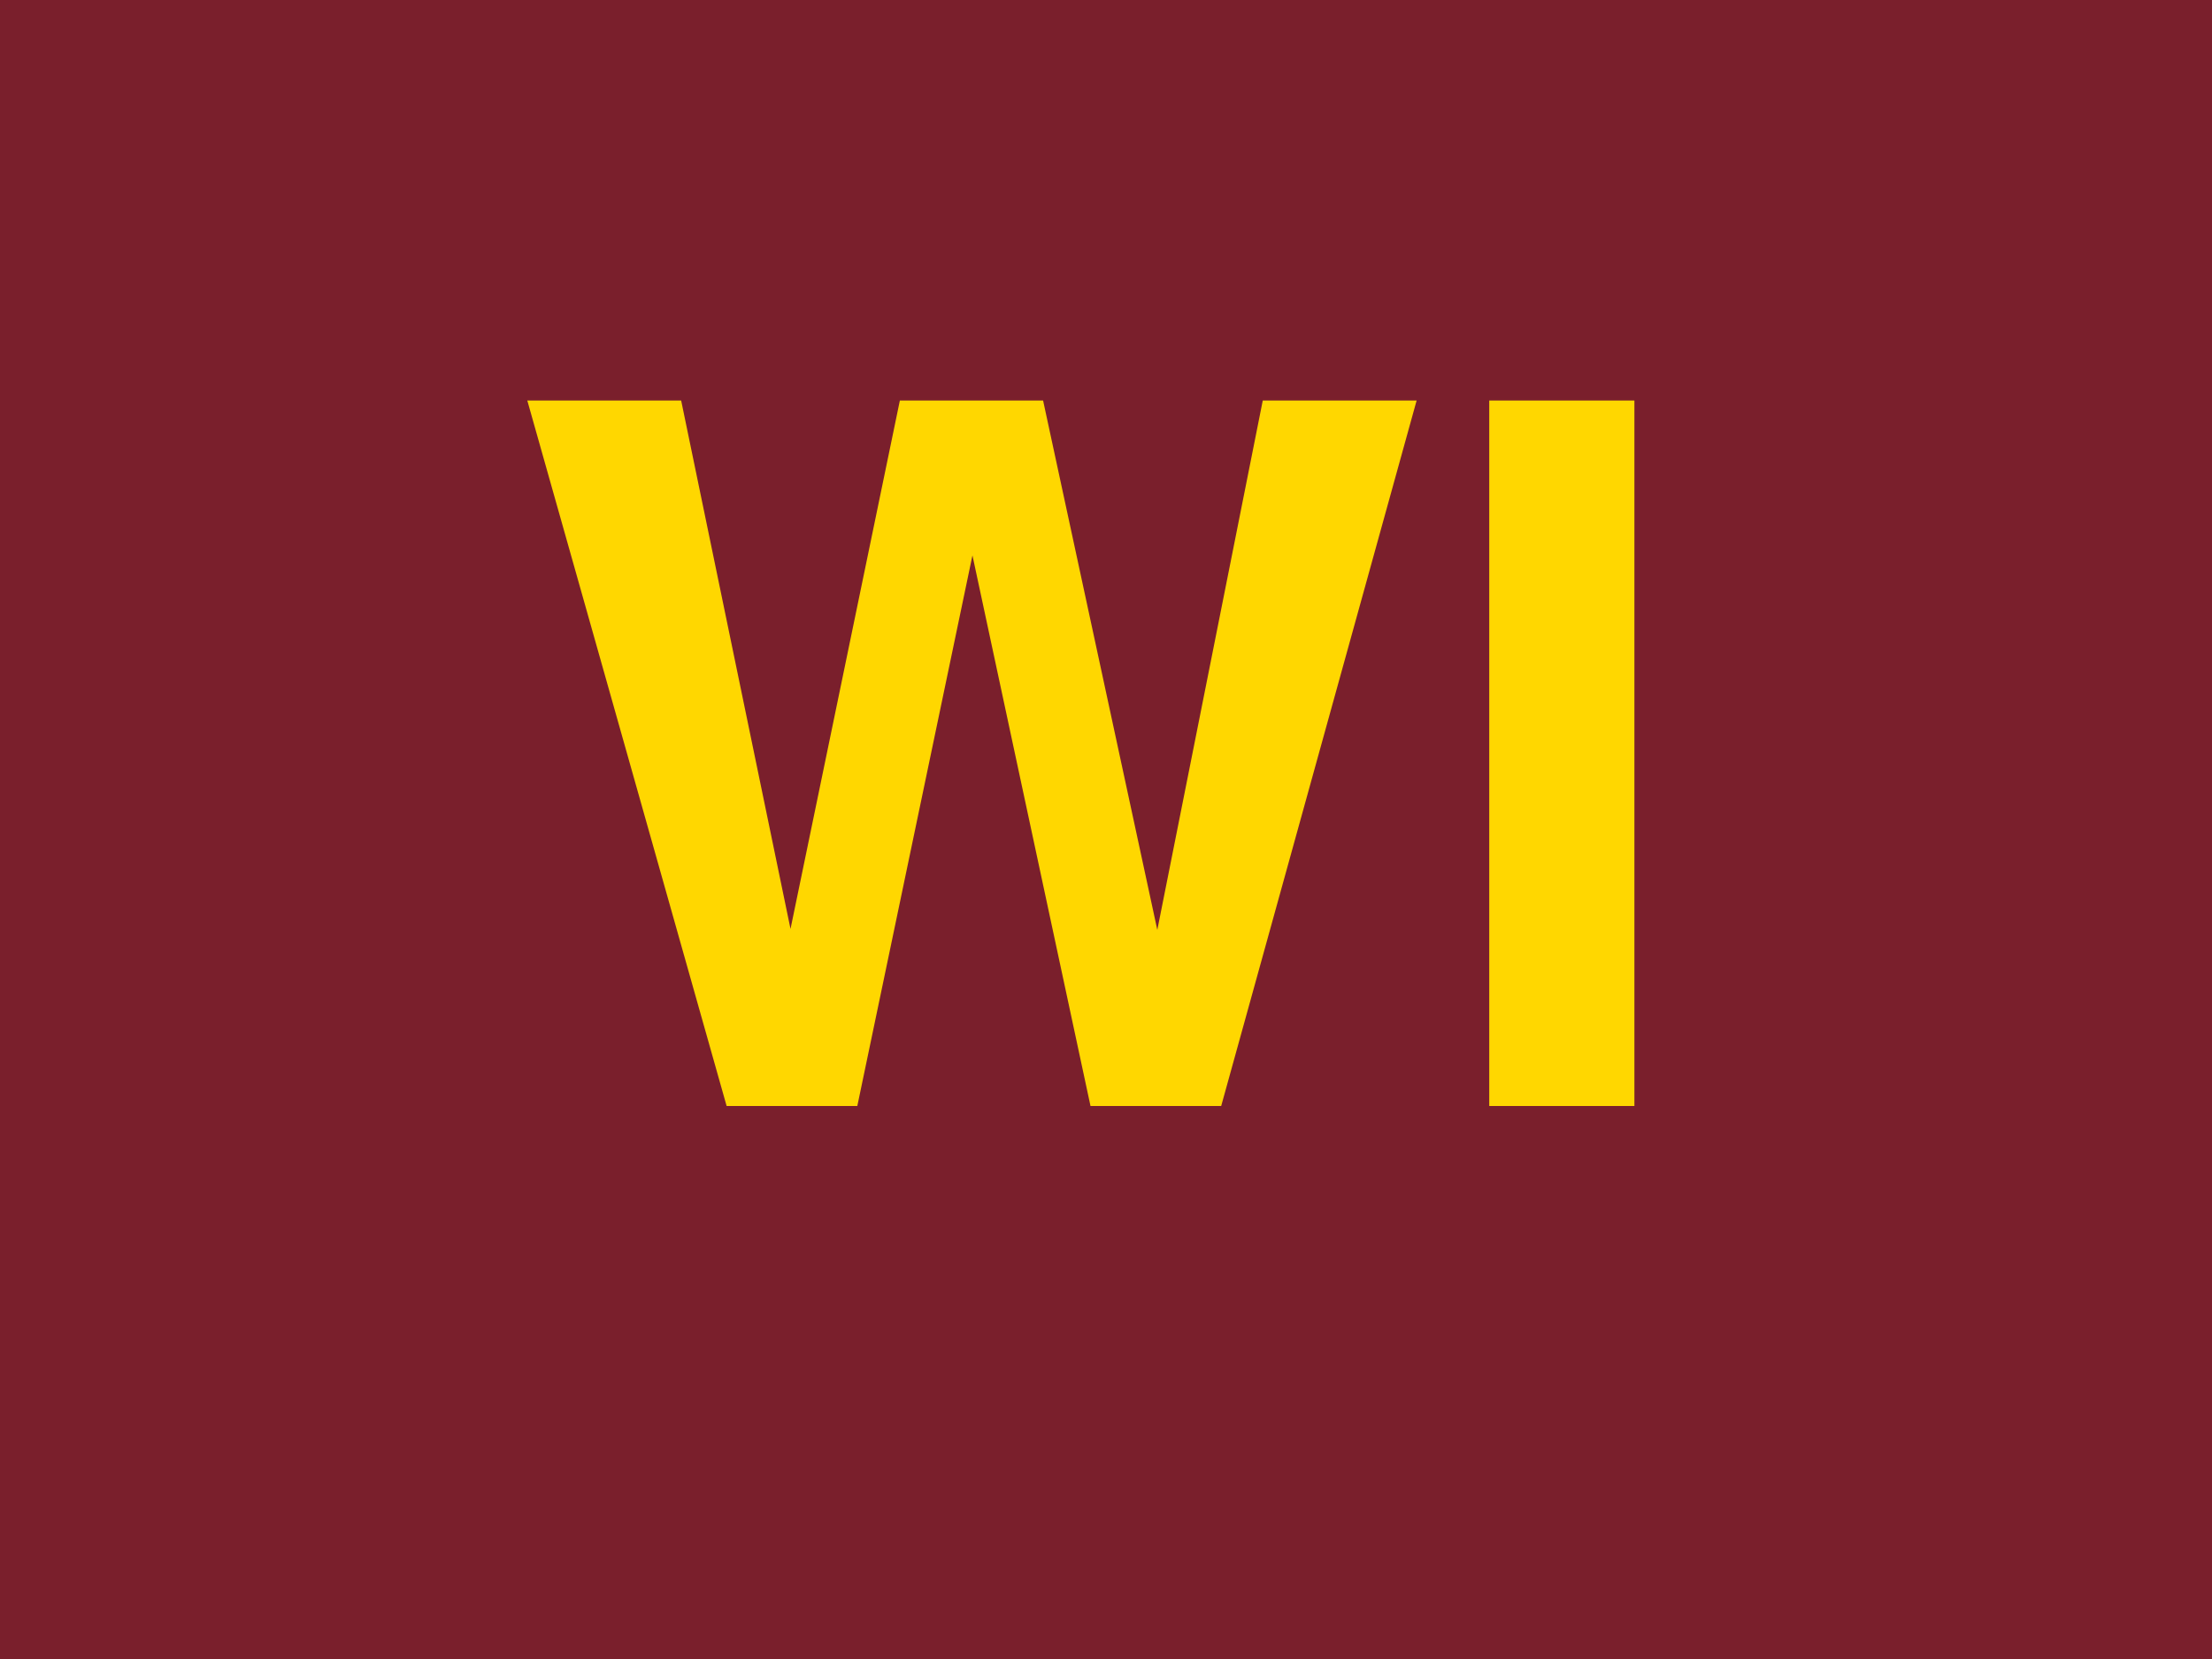
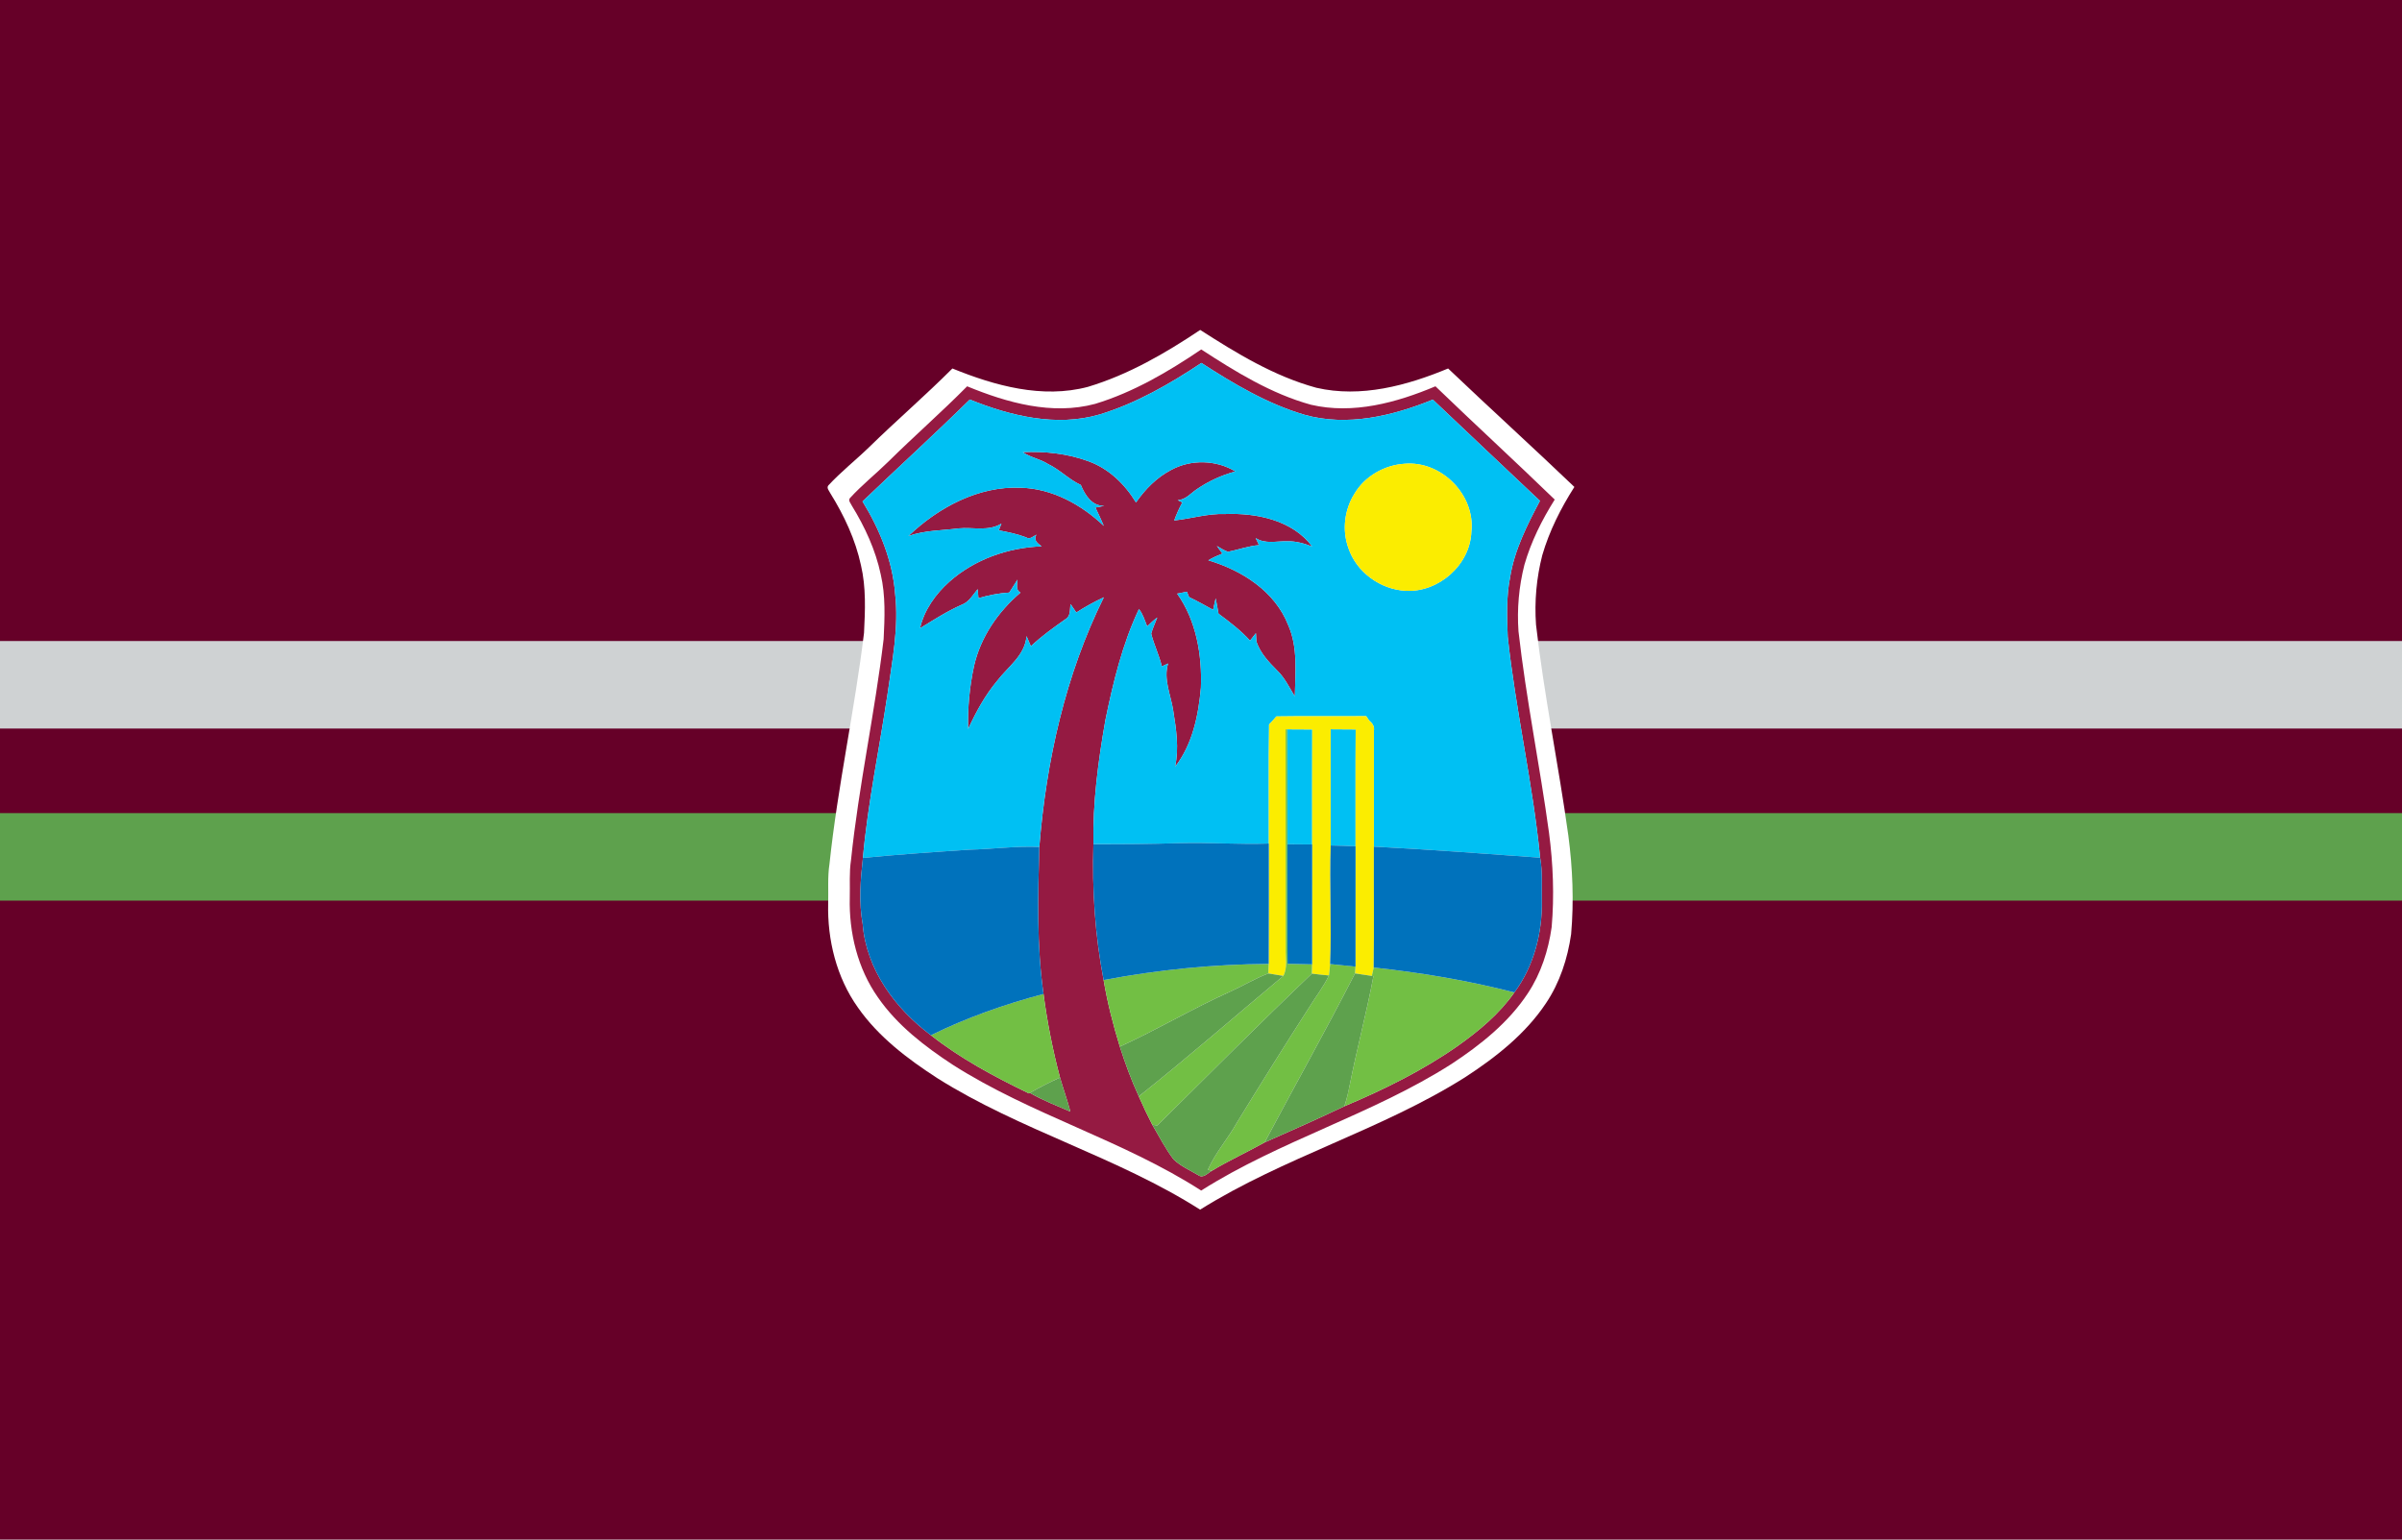
- <svg xmlns="http://www.w3.org/2000/svg" viewBox="0 0 640 480">
-   <rect width="640" height="480" fill="#7a1f2c" />
-   <text x="320" y="320" font-family="Helvetica, Arial, sans-serif" font-weight="700" font-size="280" fill="#ffd700" text-anchor="middle">WI</text>
+ <svg xmlns="http://www.w3.org/2000/svg" xml:space="preserve" width="297mm" height="719.564" viewBox="0 0 297 190.385">
+   <path d="M57.459 74.541h297v190.385h-297z" style="fill:#660028;fill-opacity:1;stroke-width:1.907;stroke-linecap:round;stroke-linejoin:round" transform="translate(-57.459 -74.541)" />
+   <path d="M57.459 153.811h297v10.822h-297z" style="fill:#cfd2d3;fill-opacity:1;stroke-width:1.198;stroke-linecap:round;stroke-linejoin:round" transform="translate(-57.459 -74.541)" />
+   <path d="M57.459 175.091h297v10.822h-297z" style="fill:#5ea14d;fill-opacity:1;stroke-width:1.198;stroke-linecap:round;stroke-linejoin:round" transform="translate(-57.459 -74.541)" />
+   <path d="M103.98 28.238c15.042-4.508 28.781-12.488 41.727-21.148 13.507 8.67 27.49 17.215 43.145 21.483 16.555 3.828 33.66-.806 48.945-7.165C253.315 36.198 269.214 50.6 284.7 65.42c-5.039 7.907-9.315 16.379-11.93 25.384a80.9 80.9 0 0 0-2.318 25.802c2.985 26.252 8.394 52.148 12.004 78.306 1.609 12.132 2.106 24.443 1.037 36.648-1.302 9.047-4.191 17.979-9.336 25.645-7.59 11.421-18.63 20.102-30.072 27.539-31.1 19.61-67.247 29.65-98.41 49.167-30.75-19.58-66.686-29.369-97.53-48.79-11.126-7.197-21.965-15.396-29.597-26.315-7.96-11.202-11.379-25.123-11.04-38.688.138-4.874-.265-9.8.487-14.642 3.027-28.773 9.368-57.106 12.829-85.837.423-8.356.794-16.88-1.133-25.112-2.043-9.507-6.224-18.46-11.357-26.712-.392-.878-1.535-1.945-.784-2.939 4.71-5.103 10.215-9.423 15.19-14.255 10.14-9.915 20.895-19.182 30.919-29.212 15.73 6.401 33.385 11.317 50.322 6.83" style="fill:#fff;stroke:none;stroke-width:.911;stroke-linecap:round;stroke-linejoin:round" transform="translate(99.902 38.44)scale(.33286)" />
+   <path fill="#951a42" d="M135.409 49.943c4.73-1.434 9.05-3.974 13.121-6.73 4.247 2.76 8.644 5.479 13.567 6.837 5.206 1.218 10.585-.256 15.392-2.28 4.88 4.706 9.879 9.29 14.749 14.007-1.585 2.516-2.93 5.212-3.752 8.078a26 26 0 0 0-.729 8.212c.94 8.354 2.64 16.596 3.775 24.92.506 3.862.663 7.78.326 11.664-.41 2.88-1.318 5.722-2.935 8.162-2.387 3.635-5.859 6.398-9.457 8.764-9.78 6.241-21.147 9.437-30.946 15.648-9.67-6.231-20.97-9.347-30.67-15.528-3.498-2.29-6.907-4.9-9.306-8.375-2.504-3.565-3.579-7.995-3.472-12.312.043-1.551-.083-3.12.153-4.66.952-9.157 2.946-18.174 4.034-27.318.133-2.66.25-5.372-.356-7.992-.642-3.026-1.957-5.875-3.572-8.501-.123-.28-.482-.62-.246-.936 1.481-1.624 3.212-2.999 4.777-4.536 3.188-3.156 6.57-6.105 9.722-9.297 4.947 2.037 10.499 3.601 15.825 2.173m.556 1.312c-5.346 1.568-11.028.183-16.051-1.85-4.35 4.276-8.857 8.387-13.268 12.601 2.127 3.455 3.712 7.33 4.031 11.407.48 4.168-.366 8.315-.939 12.43-1.005 6.75-2.433 13.45-3.042 20.25-.303 2.723-.522 5.48-.026 8.199.452 5.615 4.034 10.442 8.434 13.727 3.705 2.92 7.886 5.146 12.116 7.193l.12-.067c1.595.922 3.322 1.588 5.01 2.32-.373-1.42-.88-2.806-1.285-4.217a82 82 0 0 1-2.037-10.332c-.856-6.018-.69-12.123-.52-18.184.863-10.631 3.216-21.263 7.98-30.87a28 28 0 0 0-3.406 1.881q-.354-.523-.71-1.042c-.112.64.044 1.482-.625 1.864-1.478 1.046-2.962 2.097-4.28 3.349a83 83 0 0 1-.54-1.252c-.19 2.387-2.28 3.762-3.614 5.51-1.512 1.797-2.63 3.867-3.609 5.984-.06-2.626.18-5.279.743-7.845.818-3.559 2.982-6.684 5.735-9.03-.65-.337-.376-1.033-.373-1.602-.33.536-.67 1.072-1.015 1.598-1.295.076-2.57.33-3.812.695-.023-.28-.073-.838-.096-1.118-.596.706-1.069 1.608-1.987 1.937-1.808.796-3.462 1.871-5.14 2.896.516-2.263 1.928-4.237 3.642-5.762 3.119-2.766 7.26-4.21 11.397-4.363-.496-.373-1.055-.756-.656-1.448-.386.216-.812.645-1.278.33-1.088-.414-2.227-.65-3.365-.863.08-.21.243-.626.326-.835-1.598.998-3.522.419-5.279.592-2.084.27-4.227.23-6.228.952 3.695-3.522 8.645-6.204 13.874-5.978 3.9.093 7.51 2.084 10.292 4.717a56 56 0 0 0-1.039-2.264q.551-.109 1.102-.213c-1.534.047-2.39-1.335-2.91-2.583-1.464-.672-2.589-1.89-4.047-2.586-.982-.633-2.183-.812-3.142-1.471 2.75-.124 5.555.173 8.148 1.131 2.51.906 4.497 2.84 5.865 5.09 1.145-1.645 2.597-3.12 4.39-4.041 2.43-1.312 5.55-1.225 7.91.21a15.4 15.4 0 0 0-4.79 2.203c-.756.503-1.375 1.301-2.354 1.345l.576.28a16.6 16.6 0 0 0-1.005 2.23c2.11-.224 4.167-.876 6.311-.796 3.871-.15 8.308.749 10.758 4.028-.988-.393-2.03-.686-3.105-.656-1.299-.033-2.723.373-3.895-.403.143.293.28.586.42.879-1.319.1-2.56.572-3.845.825-.486-.183-.925-.466-1.375-.722l.69.939c-.597.24-1.192.496-1.742.835 4.148 1.235 8.239 3.825 9.876 8.009 1.232 2.78.87 5.865.822 8.817-.682-1.098-1.241-2.293-2.18-3.199-1.038-1.038-2.077-2.143-2.566-3.558l-.067-1.062c-.246.307-.482.62-.725.926-1.155-1.268-2.52-2.314-3.895-3.329-.116-.636-.226-1.275-.353-1.907-.116.472-.22.948-.326 1.421-.982-.536-1.957-1.092-2.969-1.574-.066-.163-.196-.496-.263-.66-.403.084-.805.16-1.208.24 2.376 3.342 3.095 7.61 2.936 11.634-.3 3.422-1.042 7.01-3.192 9.776.512-2.314.133-4.67-.233-6.974-.29-1.924-1.232-3.834-.63-5.801l-.775.36c-.32-1.386-.972-2.67-1.315-4.048.183-.69.506-1.332.752-2-.449.329-.855.708-1.248 1.098-.296-.733-.526-1.518-1.018-2.147-2.044 4.33-3.19 9.043-4.145 13.723-.895 5.067-1.574 10.203-1.487 15.355-.173 5.626.196 11.274 1.264 16.806.47 2.79 1.172 5.536 2.004 8.235.67 2.09 1.425 4.154 2.344 6.148a57 57 0 0 0 1.67 3.509c.843 1.444 1.615 2.949 2.63 4.287.876.842 2.027 1.338 3.066 1.954.592.439 1.158-.27 1.657-.54 2.12-1.284 4.384-2.31 6.541-3.518 3.302-1.451 6.604-2.922 9.86-4.47 4.85-2.044 9.61-4.384 13.933-7.403 2.656-1.874 5.21-3.988 7.083-6.67 2.42-3.253 3.472-7.383 3.395-11.398-.036-1.757.104-3.531-.21-5.269-.895-9.17-3.028-18.174-4.007-27.334-.093-2.437-.186-4.91.29-7.317.536-3.391 2.107-6.474 3.694-9.476-4.417-4.167-8.84-8.335-13.244-12.519-4.973 2.027-10.595 3.375-15.897 1.87-4.584-1.357-8.735-3.824-12.722-6.403-3.915 2.606-8.062 4.992-12.582 6.374" />
+   <g fill="#00c0f3">
+     <path d="M135.965 51.255c4.52-1.382 8.667-3.768 12.582-6.374 3.987 2.58 8.138 5.046 12.722 6.404 5.302 1.504 10.924.156 15.897-1.87 4.404 4.183 8.827 8.35 13.244 12.518-1.587 3.002-3.158 6.085-3.694 9.476-.476 2.407-.383 4.88-.29 7.317.979 9.16 3.112 18.164 4.008 27.334-6.85-.492-13.697-1.015-20.558-1.365q.002-7.164.004-14.33c.09-.538-.197-.944-.593-1.264l-.36-.54c-3.7.034-7.406-.03-11.11.034q-.43.52-.899.999c-.073 4.906-.01 9.812-.03 14.719-3.685.13-7.366-.15-11.048-.05-3.548.113-7.096.136-10.644.126-.087-5.152.592-10.288 1.487-15.355.956-4.68 2.1-9.393 4.145-13.723.492.629.722 1.414 1.018 2.147.393-.39.799-.77 1.248-1.099-.246.67-.569 1.312-.752 2 .343 1.379.995 2.663 1.315 4.048l.775-.36c-.602 1.968.34 3.878.63 5.802.366 2.304.745 4.66.233 6.974 2.15-2.766 2.892-6.354 3.192-9.776.16-4.025-.56-8.292-2.936-11.634.403-.08.805-.156 1.208-.24.067.164.197.497.263.66 1.012.482 1.987 1.038 2.97 1.574.106-.473.209-.949.325-1.421.127.632.237 1.271.353 1.907 1.375 1.015 2.74 2.06 3.895 3.329.243-.307.479-.62.725-.926l.067 1.062c.49 1.415 1.528 2.52 2.566 3.558.939.906 1.498 2.1 2.18 3.2.047-2.953.41-6.039-.822-8.818-1.637-4.184-5.728-6.774-9.876-8.009.55-.34 1.145-.596 1.741-.835l-.689-.939c.45.256.889.54 1.375.722 1.285-.253 2.526-.725 3.844-.825-.14-.293-.276-.586-.419-.879 1.172.776 2.596.37 3.895.403 1.075-.03 2.117.263 3.105.656-2.45-3.28-6.887-4.178-10.758-4.028-2.144-.08-4.2.572-6.31.796.285-.766.608-1.515 1.004-2.23l-.576-.28c.979-.044 1.598-.842 2.354-1.345a15.4 15.4 0 0 1 4.79-2.204c-2.36-1.434-5.48-1.52-7.91-.21-1.793.923-3.245 2.397-4.39 4.042-1.368-2.25-3.355-4.184-5.865-5.09-2.593-.958-5.399-1.255-8.148-1.131.959.659 2.16.838 3.142 1.47 1.458.696 2.583 1.915 4.048 2.587.52 1.248 1.375 2.63 2.909 2.583q-.551.104-1.102.213.545 1.12 1.039 2.264c-2.783-2.633-6.391-4.624-10.292-4.717-5.23-.226-10.18 2.456-13.874 5.978 2-.722 4.144-.682 6.228-.952 1.757-.173 3.681.406 5.28-.592-.084.21-.247.625-.327.835 1.138.213 2.277.45 3.365.862.466.316.892-.113 1.278-.33-.4.693.16 1.076.656 1.449-4.137.153-8.278 1.597-11.397 4.363-1.714 1.525-3.126 3.499-3.642 5.762 1.678-1.025 3.332-2.1 5.14-2.896.918-.33 1.391-1.231 1.987-1.937.023.28.073.839.096 1.118 1.242-.366 2.517-.619 3.812-.695.346-.526.685-1.062 1.015-1.598-.003.57-.276 1.265.373 1.601-2.753 2.347-4.917 5.472-5.735 9.03a33.2 33.2 0 0 0-.743 7.846c.979-2.117 2.097-4.187 3.609-5.985 1.334-1.747 3.425-3.122 3.614-5.509q.266.629.54 1.252c1.318-1.252 2.802-2.303 4.28-3.349.67-.382.513-1.224.626-1.864q.355.52.709 1.042a28 28 0 0 1 3.405-1.88c-4.763 9.606-7.116 20.238-7.979 30.87-2.889-.127-5.761.269-8.644.339-4.394.293-8.784.582-13.168 1.021.61-6.8 2.037-13.5 3.042-20.25.573-4.115 1.418-8.262.94-12.43-.32-4.077-1.905-7.952-4.032-11.407 4.41-4.214 8.918-8.325 13.268-12.602 5.023 2.034 10.705 3.419 16.05 1.85m37.704 6.095c-2.497.16-4.93 1.548-6.202 3.722-1.231 1.964-1.537 4.49-.749 6.674.982 2.995 3.958 5.152 7.084 5.312 4.08.226 7.992-3.202 8.128-7.32.496-4.55-3.718-8.79-8.261-8.388" />
+     <path d="M159.168 90.186q1.543-.007 3.086.017c-.02 4.74-.004 9.48-.007 14.22q-1.537 0-3.066-.024c-.006-4.736.014-9.476-.013-14.213M164.534 90.18c1.028.003 2.06.006 3.092.02-.036 4.816-.007 9.632-.017 14.449a118 118 0 0 0-3.068-.097c-.03-4.79 0-9.58-.007-14.373" />
+   </g>
+   <g fill="#fbed00">
+     <path d="M173.668 57.35c4.543-.403 8.757 3.837 8.261 8.388-.136 4.117-4.047 7.545-8.128 7.32-3.126-.16-6.102-2.318-7.084-5.313-.788-2.184-.482-4.71.75-6.674 1.27-2.174 3.704-3.562 6.2-3.722M157.817 88.595c3.704-.063 7.41 0 11.11-.033l.36.539c.396.32.682.726.593 1.265 0 4.776-.004 9.553-.004 14.33-.023 4.982.044 9.965-.026 14.948a39 39 0 0 1-.227 1.039c-.692-.113-1.384-.207-2.077-.313a71 71 0 0 0 .06-.839c.01-4.96 0-9.923.003-14.882.01-4.817-.02-9.633.017-14.45-1.032-.013-2.064-.016-3.092-.02.007 4.794-.023 9.583.007 14.373-.174 4.883.13 9.776-.08 14.663-.04.47-.077.942-.143 1.411a50 50 0 0 1-2.107-.23c.006-.286.023-.858.03-1.145.013-4.943 0-9.886.006-14.828.003-4.74-.013-9.48.007-14.22a159 159 0 0 0-3.086-.017l-.203.003c.023 9.044-.007 18.088.017 27.135-.04 1.115.25 2.324-.303 3.355a69 69 0 0 1-1.85-.306c.01-.293.032-.885.046-1.178.03-4.96.003-9.923.013-14.882.02-4.907-.043-9.813.03-14.72q.469-.479.899-.998" />
+   </g>
+   <g fill="#72bf44">
+     <path d="m158.965 90.19.203-.004c.027 4.737.007 9.477.013 14.213.014 4.927-.033 9.856.024 14.786q1.518.025 3.035.066c-.006.287-.023.86-.03 1.145-6.46 6.168-12.768 12.496-19.116 18.784l-.615-.093a57 57 0 0 1-1.671-3.509c6.074-4.823 11.92-9.926 17.87-14.899.553-1.031.264-2.24.304-3.355-.024-9.047.006-18.09-.017-27.135" />
+     <path d="M136.46 121.195a113.3 113.3 0 0 1 20.415-2c-.014.293-.037.885-.047 1.178-1.624.62-3.115 1.525-4.696 2.24-4.647 2.084-9.031 4.707-13.668 6.817-.832-2.7-1.534-5.445-2.004-8.235M164.46 119.215q1.575.16 3.146.316a71 71 0 0 1-.06.839c-3.598 7.033-7.472 13.92-11.174 20.9-2.157 1.208-4.42 2.234-6.54 3.518l-.483-.14c.942-2.12 2.513-3.867 3.628-5.888 2.906-4.726 5.835-9.44 8.84-14.1.823-1.351 1.821-2.6 2.5-4.034.067-.47.104-.942.144-1.411M169.85 119.644c5.861.633 11.686 1.605 17.398 3.082-1.874 2.683-4.427 4.797-7.083 6.671-4.324 3.019-9.084 5.359-13.934 7.403.267-.806.46-1.631.623-2.463.899-4.56 2.11-9.05 2.966-13.618l-.197-.036a39 39 0 0 0 .227-1.039M115.104 128.019c4.444-2.187 9.137-3.841 13.924-5.103a82 82 0 0 0 2.037 10.332 48 48 0 0 0-3.725 1.897l-.12.067c-4.23-2.047-8.411-4.274-12.116-7.193" />
+   </g>
+   <g fill="#0072bc">
+     <path d="M135.196 104.39c3.548.01 7.096-.014 10.644-.127 3.682-.1 7.363.18 11.048.05-.01 4.96.017 9.922-.013 14.882-6.847.046-13.684.719-20.415 2-1.068-5.532-1.437-11.18-1.264-16.806M159.181 104.4q1.528.024 3.066.023c-.007 4.942.007 9.885-.007 14.828a308 308 0 0 0-3.035-.066c-.057-4.93-.01-9.86-.024-14.786M119.864 105.072c2.883-.07 5.755-.466 8.644-.34-.17 6.061-.336 12.166.52 18.184-4.787 1.262-9.48 2.916-13.924 5.103-4.4-3.285-7.982-8.112-8.434-13.727-.496-2.72-.277-5.476.026-8.199 4.384-.439 8.774-.728 13.168-1.021M164.54 104.552c1.022.02 2.048.05 3.07.097-.004 4.96.006 9.922-.004 14.882q-1.572-.156-3.145-.316c.21-4.887-.094-9.78.08-14.663M169.876 104.695c6.86.35 13.707.873 20.558 1.365.313 1.738.173 3.512.21 5.27.076 4.014-.976 8.144-3.396 11.396-5.712-1.477-11.537-2.45-17.398-3.082.07-4.983.003-9.966.026-14.949" />
+   </g>
+   <g fill="#5ea14d">
+     <path d="M152.132 122.613c1.58-.715 3.072-1.62 4.696-2.24.616.113 1.232.21 1.85.306-5.95 4.973-11.796 10.076-17.87 14.9-.92-1.995-1.675-4.058-2.344-6.149 4.637-2.11 9.02-4.733 13.668-6.817M162.21 120.396c.703.097 1.405.164 2.108.23-.68 1.435-1.678 2.683-2.5 4.034-3.006 4.66-5.935 9.374-8.841 14.1-1.115 2.02-2.686 3.768-3.628 5.889l.482.14c-.499.269-1.065.978-1.657.539-1.039-.616-2.19-1.112-3.066-1.954-1.015-1.338-1.787-2.843-2.63-4.287l.616.093c6.348-6.288 12.656-12.616 19.117-18.784M167.546 120.37c.693.106 1.385.2 2.077.313l.197.036c-.856 4.567-2.067 9.057-2.966 13.618a20 20 0 0 1-.623 2.463c-3.255 1.548-6.557 3.019-9.859 4.47 3.702-6.98 7.576-13.867 11.174-20.9M127.34 135.145a48 48 0 0 1 3.725-1.897c.406 1.411.912 2.796 1.285 4.218-1.688-.733-3.415-1.399-5.01-2.32" />
+   </g>
</svg>
